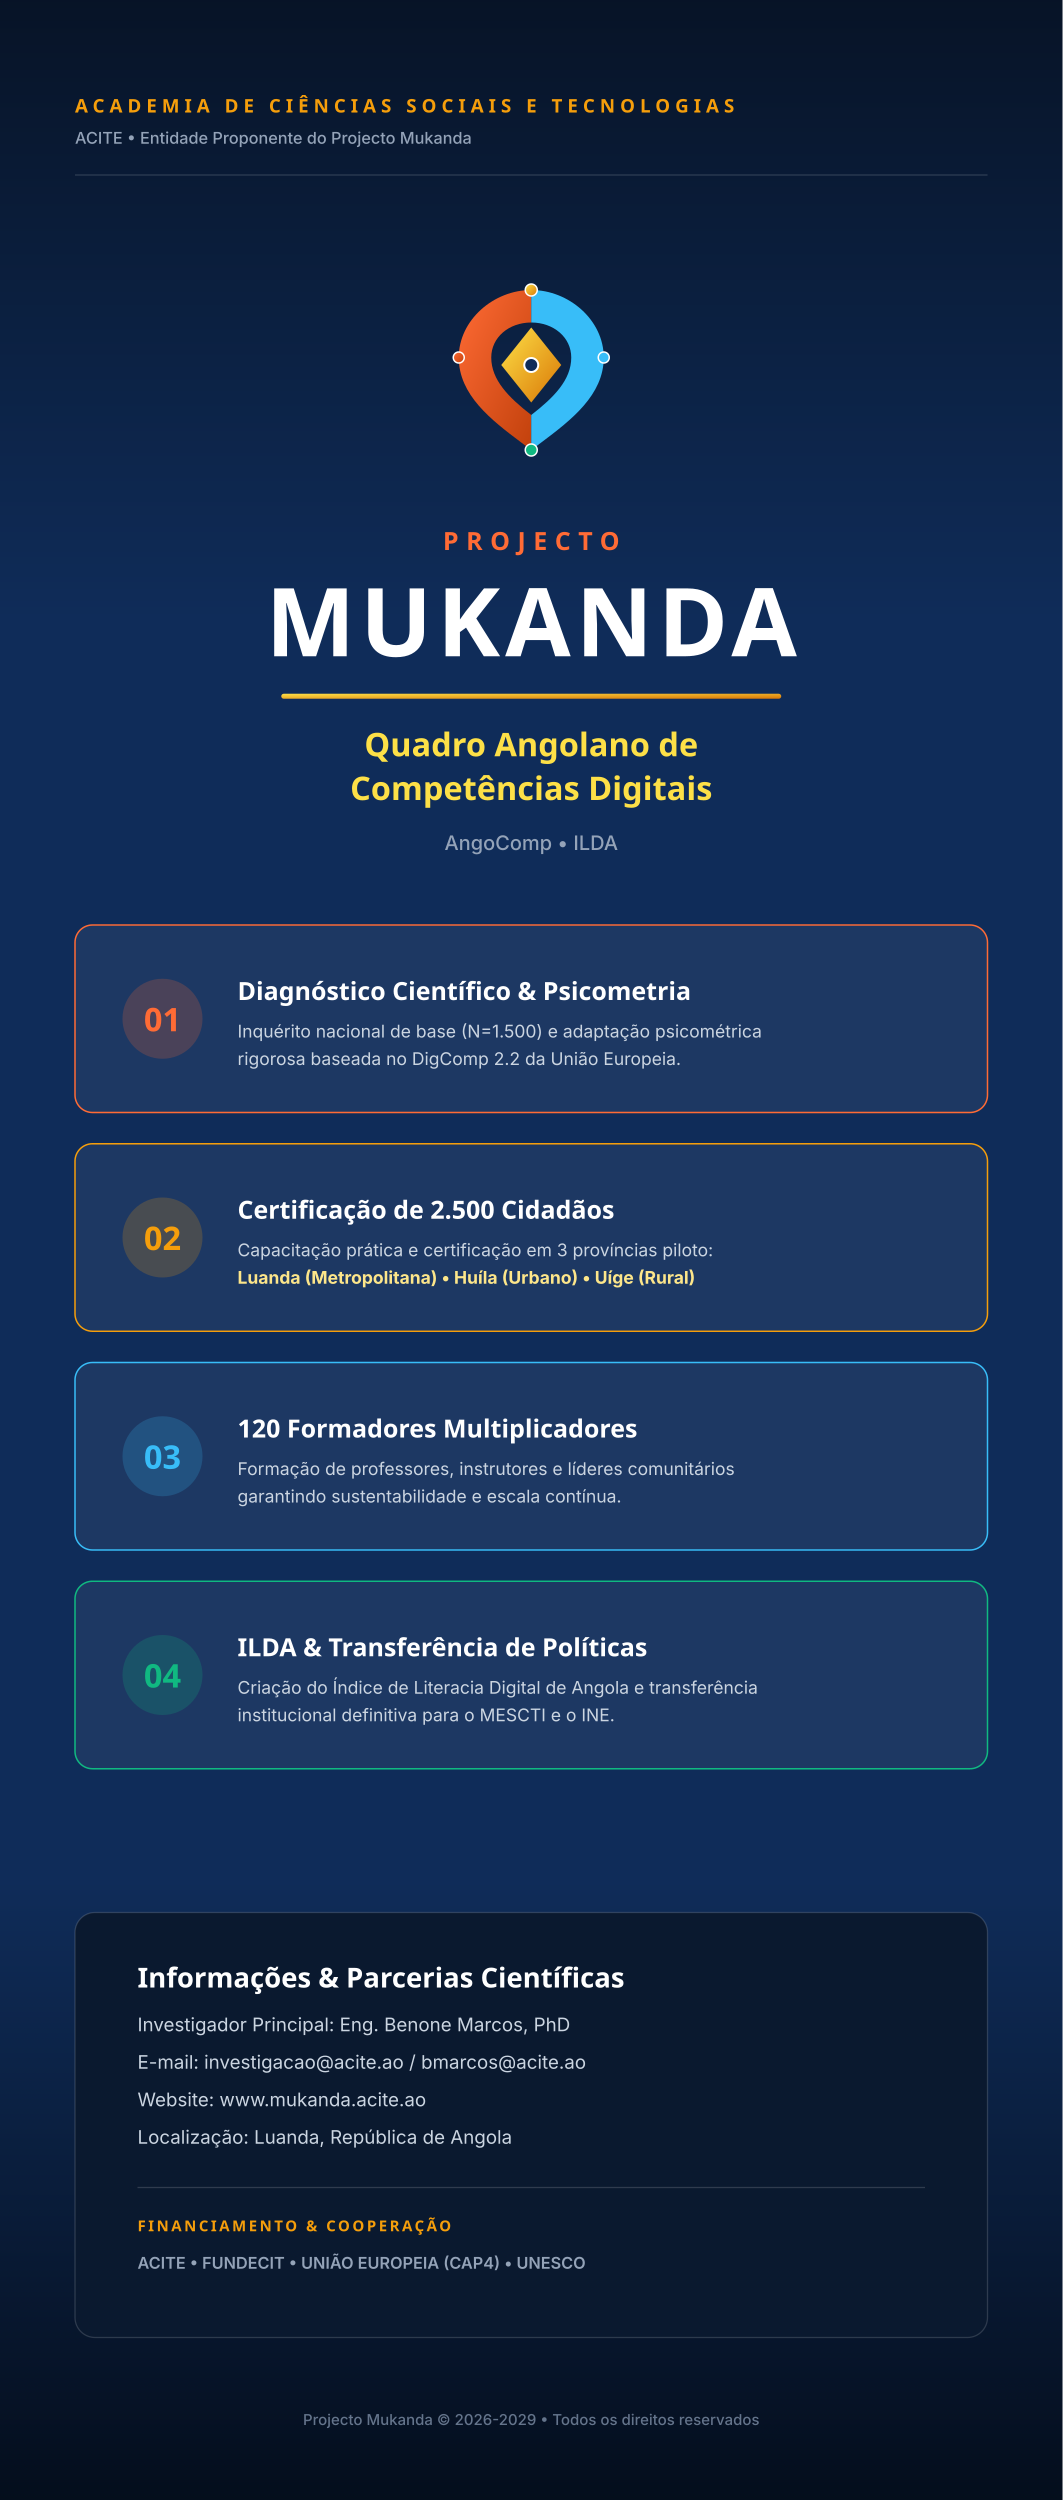
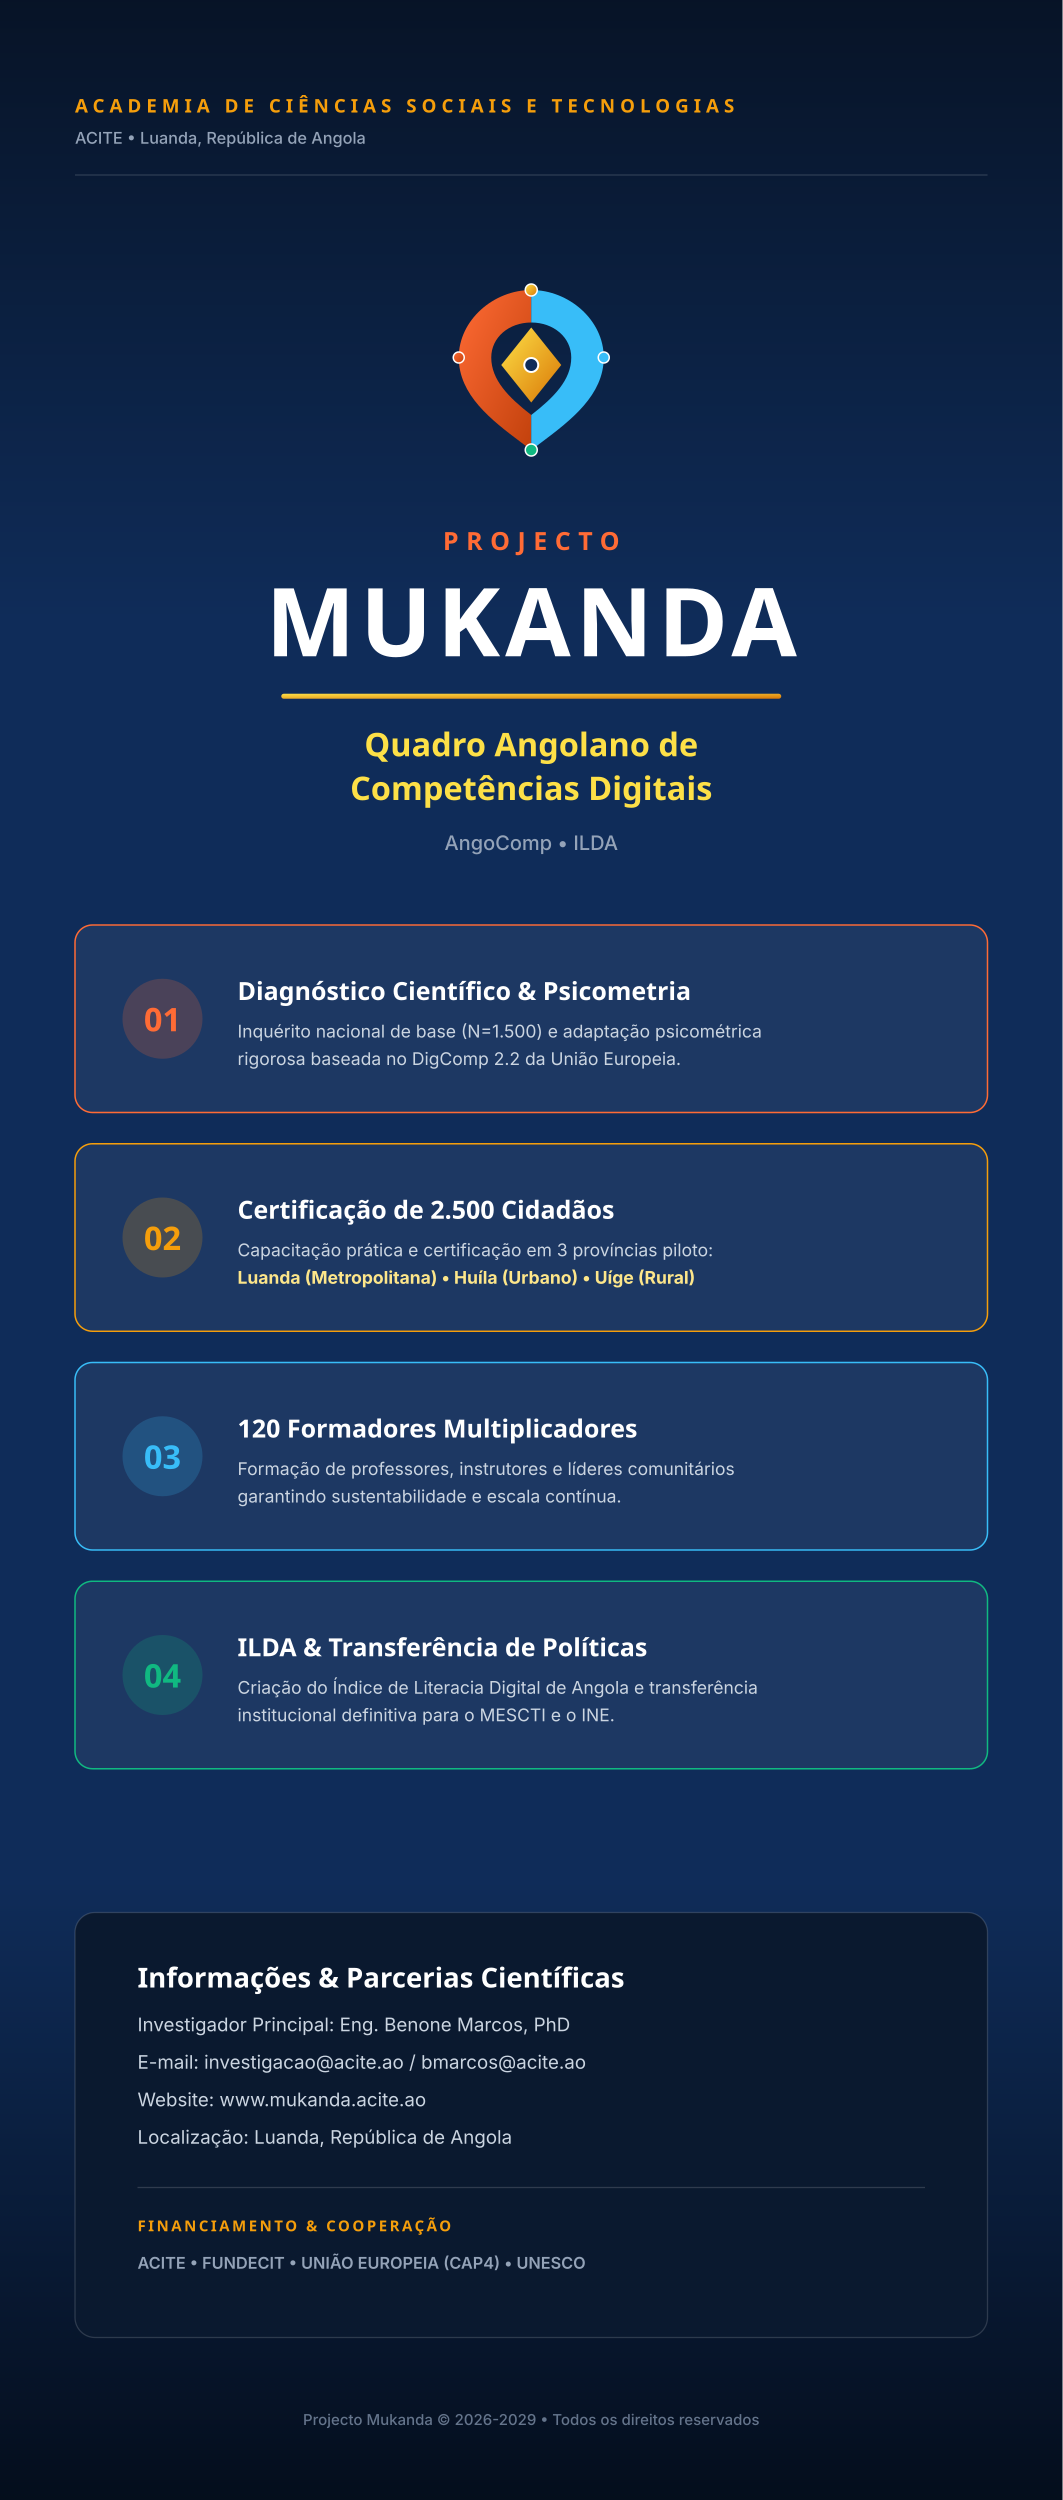
<svg xmlns="http://www.w3.org/2000/svg" viewBox="0 0 850 2000" width="100%" height="100%">
  <defs>
    <linearGradient id="rollBg" x1="0%" y1="0%" x2="0%" y2="100%">
      <stop offset="0%" stop-color="#071326" />
      <stop offset="25%" stop-color="#0F2C59" />
      <stop offset="75%" stop-color="#0F2C59" />
      <stop offset="100%" stop-color="#040D1B" />
    </linearGradient>
    <linearGradient id="rollTerracotta" x1="0%" y1="0%" x2="100%" y2="100%">
      <stop offset="0%" stop-color="#FF6B35" />
      <stop offset="100%" stop-color="#C2410C" />
    </linearGradient>
    <linearGradient id="rollGold" x1="0%" y1="0%" x2="100%" y2="100%">
      <stop offset="0%" stop-color="#FDE047" />
      <stop offset="100%" stop-color="#D97706" />
    </linearGradient>
  </defs>
  <rect width="100%" height="100%" fill="url(#rollBg)" />
  <g transform="translate(60, 60)">
    <text x="0" y="30" font-family="'Space Grotesk', sans-serif" font-size="15" font-weight="700" fill="#F59E0B" letter-spacing="4">ACADEMIA DE CIÊNCIAS SOCIAIS E TECNOLOGIAS</text>
-     <text x="0" y="55" font-family="'Inter', sans-serif" font-size="13" font-weight="500" fill="#94A3B8">ACITE • Entidade Proponente do Projecto Mukanda</text>
+     <text x="0" y="55" font-family="'Inter', sans-serif" font-size="13" font-weight="500" fill="#94A3B8">ACITE • Luanda, República de Angola</text>
    <line x1="0" y1="80" x2="730" y2="80" stroke="#FFFFFF" stroke-opacity="0.15" stroke-width="1" />
  </g>
  <g transform="translate(325, 200) scale(0.40)">
    <path d="M 250 80 C 175 80, 105 140, 105 215 C 105 290, 170 340, 230 385 L 250 400 L 250 330 C 205 295, 170 260, 170 215 C 170 175, 205 145, 250 145 Z" fill="url(#rollTerracotta)" />
    <path d="M 250 80 C 325 80, 395 140, 395 215 C 395 290, 330 340, 270 385 L 250 400 L 250 330 C 295 295, 330 260, 330 215 C 330 175, 295 145, 250 145 Z" fill="#38BDF8" />
    <polygon points="250,155 310,230 250,305 190,230" fill="url(#rollGold)" />
    <circle cx="250" cy="230" r="14" fill="#0F2C59" stroke="#FFFFFF" stroke-width="4" />
    <circle cx="250" cy="80" r="12" fill="url(#rollGold)" stroke="#FFFFFF" stroke-width="3" />
    <circle cx="105" cy="215" r="11" fill="url(#rollTerracotta)" stroke="#FFFFFF" stroke-width="3" />
    <circle cx="395" cy="215" r="11" fill="#38BDF8" stroke="#FFFFFF" stroke-width="3" />
    <circle cx="250" cy="400" r="12" fill="#10B981" stroke="#FFFFFF" stroke-width="3" />
  </g>
  <g text-anchor="middle">
    <text x="425" y="440" font-family="'Space Grotesk', sans-serif" font-size="20" font-weight="700" fill="#FF6B35" letter-spacing="6">PROJECTO</text>
    <text x="425" y="525" font-family="'Space Grotesk', sans-serif" font-size="76" font-weight="900" fill="#FFFFFF" letter-spacing="4">MUKANDA</text>
    <rect x="225" y="555" width="400" height="4" rx="2" fill="url(#rollGold)" />
    <text x="425" y="605" font-family="'Space Grotesk', sans-serif" font-size="26" font-weight="700" fill="#FDE047">Quadro Angolano de</text>
    <text x="425" y="640" font-family="'Space Grotesk', sans-serif" font-size="26" font-weight="700" fill="#FDE047">Competências Digitais</text>
    <text x="425" y="680" font-family="'Inter', sans-serif" font-size="16" font-weight="500" fill="#94A3B8">AngoComp • ILDA</text>
  </g>
  <g transform="translate(60, 740)">
    <g transform="translate(0, 0)">
      <rect width="730" height="150" rx="14" fill="#FFFFFF" fill-opacity="0.06" stroke="#FF6B35" stroke-width="1.2" />
      <circle cx="70" cy="75" r="32" fill="#FF6B35" fill-opacity="0.2" />
      <text x="70" y="85" text-anchor="middle" font-family="'Space Grotesk', sans-serif" font-size="26" font-weight="900" fill="#FF6B35">01</text>
      <text x="130" y="60" font-family="'Space Grotesk', sans-serif" font-size="20" font-weight="800" fill="#FFFFFF">Diagnóstico Científico &amp; Psicometria</text>
      <text x="130" y="90" font-family="'Inter', sans-serif" font-size="14" font-weight="400" fill="#CBD5E1">Inquérito nacional de base (N=1.500) e adaptação psicométrica</text>
      <text x="130" y="112" font-family="'Inter', sans-serif" font-size="14" font-weight="400" fill="#CBD5E1">rigorosa baseada no DigComp 2.2 da União Europeia.</text>
    </g>
    <g transform="translate(0, 175)">
      <rect width="730" height="150" rx="14" fill="#FFFFFF" fill-opacity="0.06" stroke="#F59E0B" stroke-width="1.2" />
      <circle cx="70" cy="75" r="32" fill="#F59E0B" fill-opacity="0.2" />
      <text x="70" y="85" text-anchor="middle" font-family="'Space Grotesk', sans-serif" font-size="26" font-weight="900" fill="#F59E0B">02</text>
      <text x="130" y="60" font-family="'Space Grotesk', sans-serif" font-size="20" font-weight="800" fill="#FFFFFF">Certificação de 2.500 Cidadãos</text>
      <text x="130" y="90" font-family="'Inter', sans-serif" font-size="14" font-weight="400" fill="#CBD5E1">Capacitação prática e certificação em 3 províncias piloto:</text>
      <text x="130" y="112" font-family="'Inter', sans-serif" font-size="14" font-weight="700" fill="#FDE68A">Luanda (Metropolitana) • Huíla (Urbano) • Uíge (Rural)</text>
    </g>
    <g transform="translate(0, 350)">
      <rect width="730" height="150" rx="14" fill="#FFFFFF" fill-opacity="0.06" stroke="#38BDF8" stroke-width="1.2" />
      <circle cx="70" cy="75" r="32" fill="#38BDF8" fill-opacity="0.2" />
      <text x="70" y="85" text-anchor="middle" font-family="'Space Grotesk', sans-serif" font-size="26" font-weight="900" fill="#38BDF8">03</text>
      <text x="130" y="60" font-family="'Space Grotesk', sans-serif" font-size="20" font-weight="800" fill="#FFFFFF">120 Formadores Multiplicadores</text>
      <text x="130" y="90" font-family="'Inter', sans-serif" font-size="14" font-weight="400" fill="#CBD5E1">Formação de professores, instrutores e líderes comunitários</text>
      <text x="130" y="112" font-family="'Inter', sans-serif" font-size="14" font-weight="400" fill="#CBD5E1">garantindo sustentabilidade e escala contínua.</text>
    </g>
    <g transform="translate(0, 525)">
      <rect width="730" height="150" rx="14" fill="#FFFFFF" fill-opacity="0.06" stroke="#10B981" stroke-width="1.2" />
      <circle cx="70" cy="75" r="32" fill="#10B981" fill-opacity="0.2" />
      <text x="70" y="85" text-anchor="middle" font-family="'Space Grotesk', sans-serif" font-size="26" font-weight="900" fill="#10B981">04</text>
      <text x="130" y="60" font-family="'Space Grotesk', sans-serif" font-size="20" font-weight="800" fill="#FFFFFF">ILDA &amp; Transferência de Políticas</text>
      <text x="130" y="90" font-family="'Inter', sans-serif" font-size="14" font-weight="400" fill="#CBD5E1">Criação do Índice de Literacia Digital de Angola e transferência</text>
      <text x="130" y="112" font-family="'Inter', sans-serif" font-size="14" font-weight="400" fill="#CBD5E1">institucional definitiva para o MESCTI e o INE.</text>
    </g>
  </g>
  <g transform="translate(60, 1530)">
    <rect width="730" height="340" rx="16" fill="#0A192F" stroke="#FFFFFF" stroke-opacity="0.15" />
    <text x="50" y="60" font-family="'Space Grotesk', sans-serif" font-size="22" font-weight="800" fill="#FFFFFF">Informações &amp; Parcerias Científicas</text>
    <text x="50" y="95" font-family="'Inter', sans-serif" font-size="15" font-weight="400" fill="#CBD5E1">Investigador Principal: Eng. Benone Marcos, PhD</text>
    <text x="50" y="125" font-family="'Inter', sans-serif" font-size="15" font-weight="400" fill="#CBD5E1">E-mail: investigacao@acite.ao / bmarcos@acite.ao</text>
    <text x="50" y="155" font-family="'Inter', sans-serif" font-size="15" font-weight="400" fill="#CBD5E1">Website: www.mukanda.acite.ao</text>
    <text x="50" y="185" font-family="'Inter', sans-serif" font-size="15" font-weight="400" fill="#CBD5E1">Localização: Luanda, República de Angola</text>
    <line x1="50" y1="220" x2="680" y2="220" stroke="#FFFFFF" stroke-opacity="0.15" />
    <text x="50" y="255" font-family="'Space Grotesk', sans-serif" font-size="12" font-weight="700" fill="#F59E0B" letter-spacing="2">FINANCIAMENTO &amp; COOPERAÇÃO</text>
    <text x="50" y="285" font-family="'Inter', sans-serif" font-size="13" font-weight="600" fill="#94A3B8">ACITE • FUNDECIT • UNIÃO EUROPEIA (CAP4) • UNESCO</text>
  </g>
  <text x="425" y="1940" text-anchor="middle" font-family="'Inter', sans-serif" font-size="12" font-weight="500" fill="#64748B">Projecto Mukanda © 2026-2029 • Todos os direitos reservados</text>
</svg>
